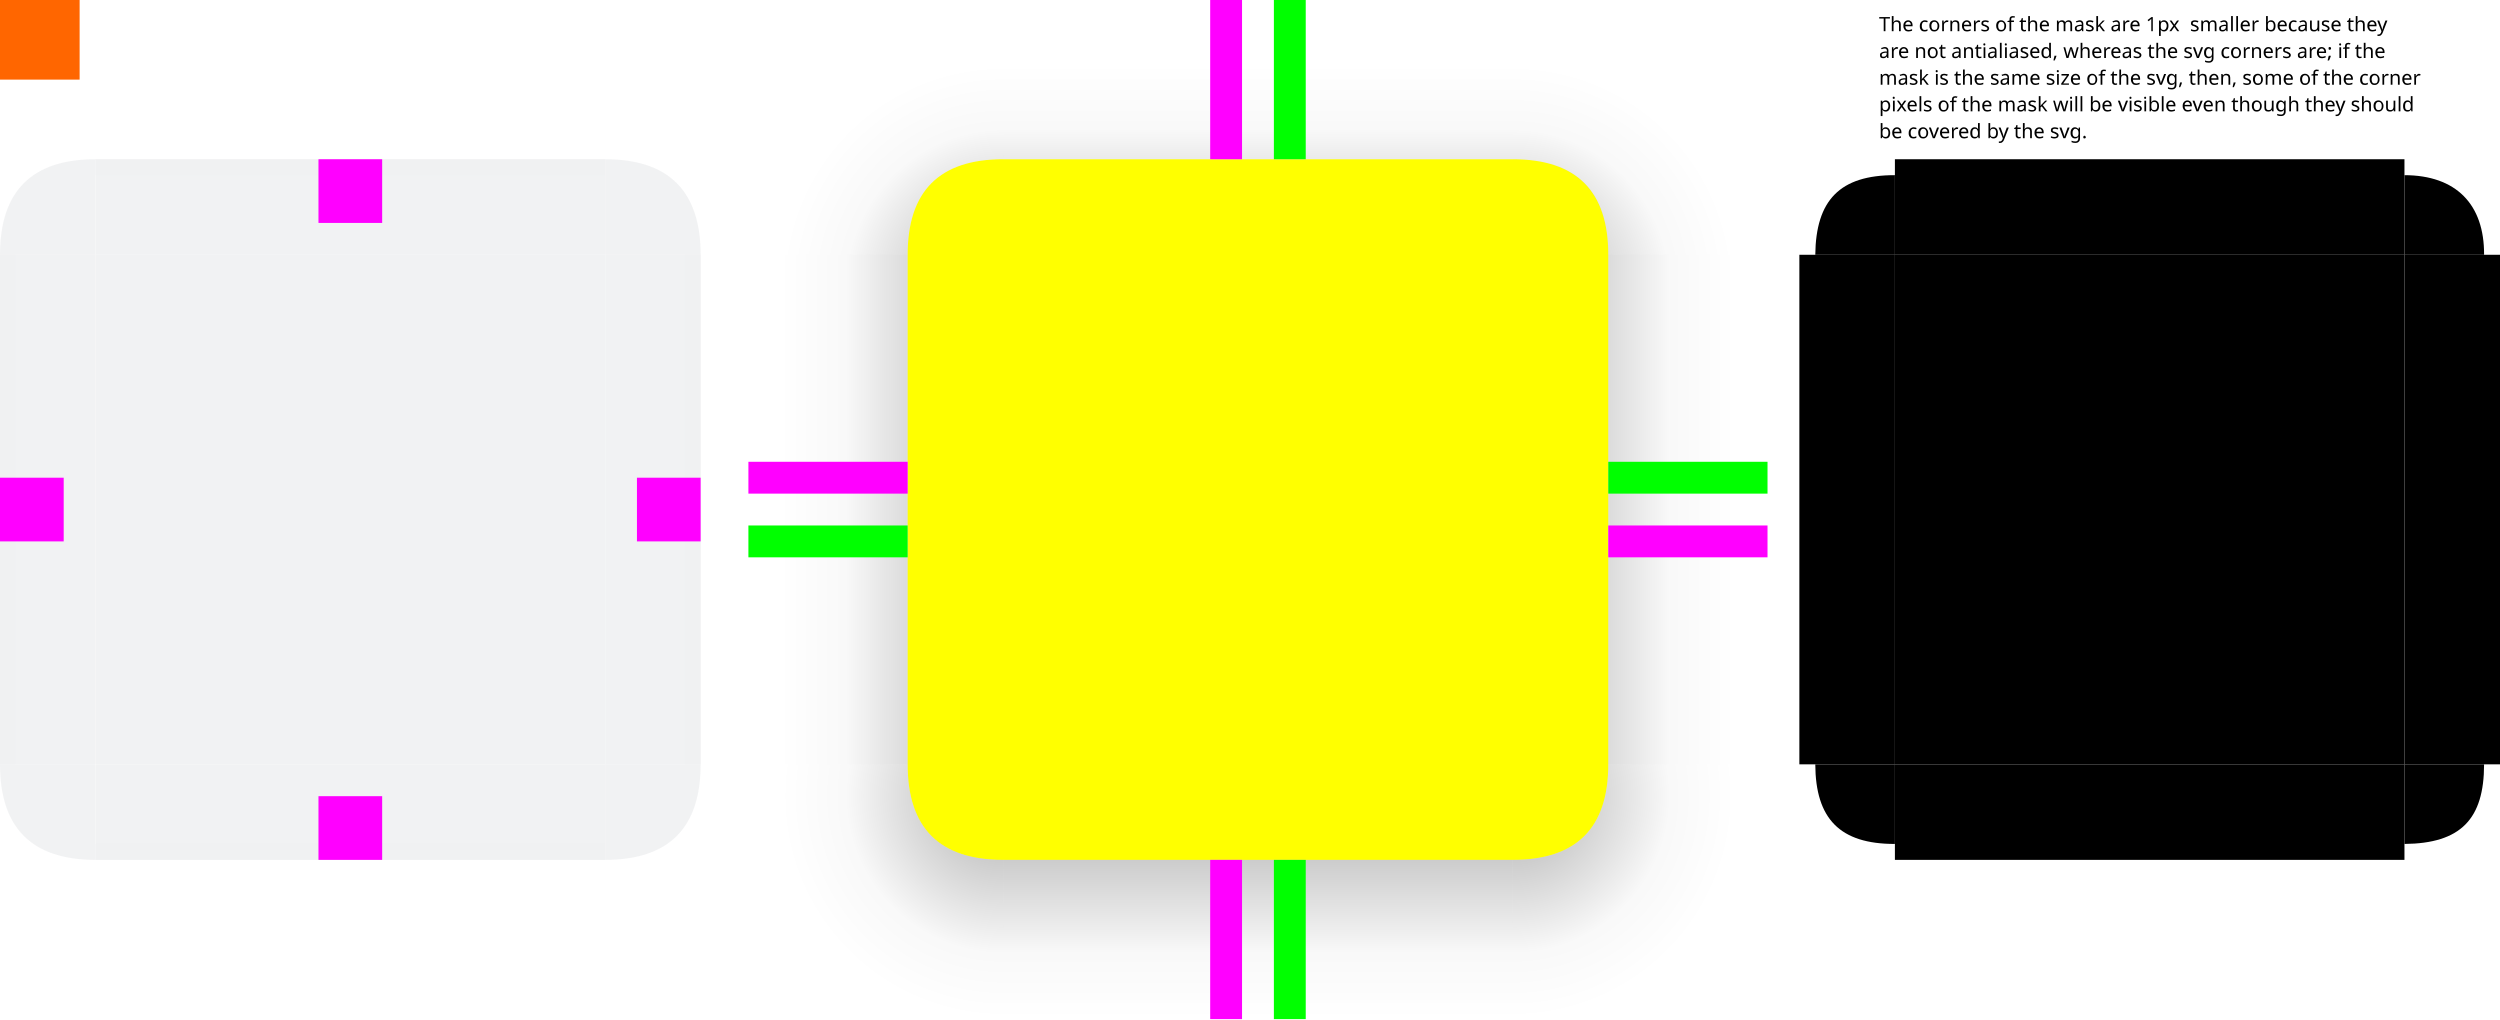
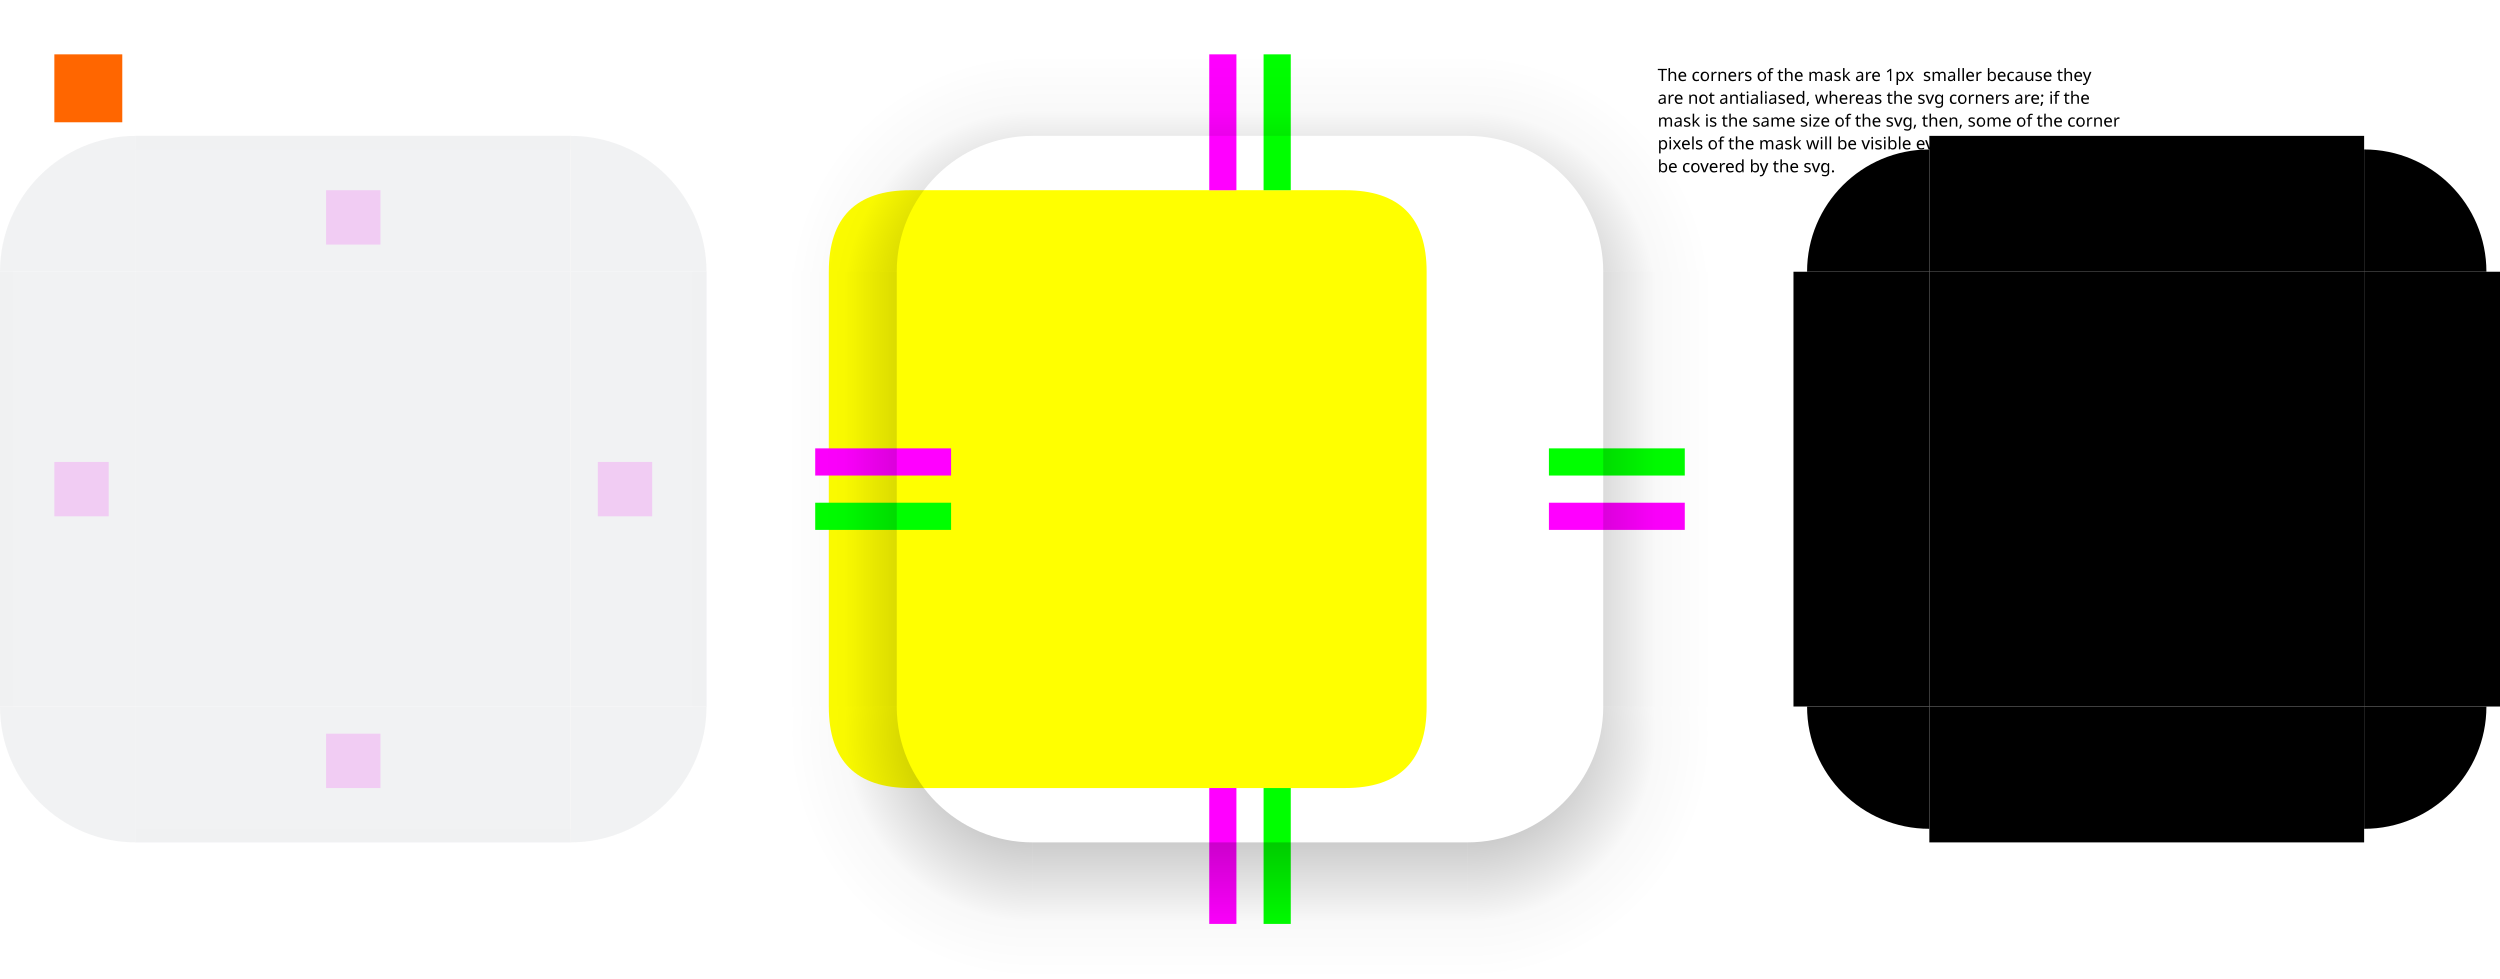
- <svg xmlns="http://www.w3.org/2000/svg" xmlns:xlink="http://www.w3.org/1999/xlink" id="svg2" height="64" viewBox="0 0 157 64" width="157" version="1.1">
+ <svg xmlns="http://www.w3.org/2000/svg" id="svg2" height="72" viewBox="0 0 184 72" width="184" version="1.1">
  <defs id="defs15">
    <style type="text/css" id="current-color-scheme">
            .ColorScheme-Text {
                color:#232629;
                stop-color:#232629;
            }
            .ColorScheme-Background {
                color:#eff0f1;
                stop-color:#eff0f1;
            }
        </style>
-     <linearGradient id="shadow-side" gradientUnits="userSpaceOnUse">
-       <stop id="stop1762" offset="0" style="stop-color:#000;stop-opacity:.2" />
-       <stop id="stop1760" offset=".333" style="stop-color:#000;stop-opacity:.1" />
-       <stop id="stop1758" offset=".5" style="stop-color:#000;stop-opacity:.05" />
-       <stop id="stop1756" offset=".583" style="stop-color:#000;stop-opacity:.025" />
-       <stop id="stop1754" offset="1" style="stop-color:#000;stop-opacity:0" />
+     <linearGradient id="protea-shadow-top" gradientUnits="userSpaceOnUse" x1="76" x2="76" y1="14" y2="4">
+       <stop offset="0" style="stop-color:#000000;stop-opacity:0.2" />
+       <stop offset="0.333" style="stop-color:#000000;stop-opacity:0.1" />
+       <stop offset="0.5" style="stop-color:#000000;stop-opacity:0.05" />
+       <stop offset="0.583" style="stop-color:#000000;stop-opacity:0.025" />
+       <stop offset="1" style="stop-color:#000000;stop-opacity:0" />
    </linearGradient>
-     <linearGradient id="shadow-corner" gradientUnits="userSpaceOnUse">
-       <stop id="stop11958" offset="0" style="stop-color:#000;stop-opacity:1" />
-       <stop id="stop11960" offset=".286" style="stop-color:#000;stop-opacity:.2" />
-       <stop id="stop11962" offset=".524" style="stop-color:#000;stop-opacity:.1" />
-       <stop id="stop11966" offset=".643" style="stop-color:#000;stop-opacity:.05" />
-       <stop id="stop11968" offset=".702" style="stop-color:#000;stop-opacity:.025" />
-       <stop id="stop11970" offset="1" style="stop-color:#000;stop-opacity:0" />
+     <linearGradient id="protea-shadow-bottom" gradientUnits="userSpaceOnUse" x1="76" x2="76" y1="62" y2="72">
+       <stop offset="0" style="stop-color:#000000;stop-opacity:0.2" />
+       <stop offset="0.333" style="stop-color:#000000;stop-opacity:0.1" />
+       <stop offset="0.5" style="stop-color:#000000;stop-opacity:0.05" />
+       <stop offset="0.583" style="stop-color:#000000;stop-opacity:0.025" />
+       <stop offset="1" style="stop-color:#000000;stop-opacity:0" />
    </linearGradient>
-     <radialGradient xlink:href="#shadow-corner" id="radialGradient3268-6-6" cx="93.143" cy="50" fx="93.143" fy="50" r="6.5" gradientUnits="userSpaceOnUse" gradientTransform="matrix(0,2.153846,-2.153846,0,107.6923,-202.6154)" />
-     <linearGradient xlink:href="#shadow-side" id="linearGradient4945" gradientUnits="userSpaceOnUse" x1="16" y1="14" x2="16" y2="4" />
-     <linearGradient xlink:href="#shadow-side" id="linearGradient1734" gradientUnits="userSpaceOnUse" x1="16" y1="6" x2="16" y2="16" />
-     <linearGradient xlink:href="#shadow-side" id="linearGradient1984" gradientUnits="userSpaceOnUse" x1="12" y1="16" x2="2" y2="16" />
-     <linearGradient xlink:href="#shadow-side" id="linearGradient8667" gradientUnits="userSpaceOnUse" x1="4" y1="16" x2="14" y2="16" />
-     <radialGradient xlink:href="#shadow-corner" id="radialGradient3268" cx="95" cy="50" fx="95" fy="50" r="6.5" gradientUnits="userSpaceOnUse" gradientTransform="matrix(0,2.153846,-2.153846,0,107.6923,-202.6154)" />
-     <radialGradient xlink:href="#shadow-corner" id="radialGradient3268-4" cx="95" cy="50" fx="95" fy="50" r="6.5" gradientUnits="userSpaceOnUse" gradientTransform="matrix(0,2.153846,-2.153846,0,107.6923,-202.6154)" />
-     <radialGradient xlink:href="#shadow-corner" id="radialGradient3268-6" cx="93.143" cy="50" fx="93.143" fy="50" r="6.5" gradientUnits="userSpaceOnUse" gradientTransform="matrix(0,2.153846,-2.153846,0,107.6923,-202.6154)" />
+     <linearGradient id="protea-shadow-left" gradientUnits="userSpaceOnUse" y1="20" y2="20" x1="68" x2="58">
+       <stop offset="0" style="stop-color:#000000;stop-opacity:0.2" />
+       <stop offset="0.333" style="stop-color:#000000;stop-opacity:0.1" />
+       <stop offset="0.5" style="stop-color:#000000;stop-opacity:0.05" />
+       <stop offset="0.583" style="stop-color:#000000;stop-opacity:0.025" />
+       <stop offset="1" style="stop-color:#000000;stop-opacity:0" />
+     </linearGradient>
+     <linearGradient id="protea-shadow-right" gradientUnits="userSpaceOnUse" y1="20" y2="20" x1="116" x2="126">
+       <stop offset="0" style="stop-color:#000000;stop-opacity:0.2" />
+       <stop offset="0.333" style="stop-color:#000000;stop-opacity:0.1" />
+       <stop offset="0.5" style="stop-color:#000000;stop-opacity:0.05" />
+       <stop offset="0.583" style="stop-color:#000000;stop-opacity:0.025" />
+       <stop offset="1" style="stop-color:#000000;stop-opacity:0" />
+     </linearGradient>
+     <radialGradient id="protea-shadow-topleft" gradientUnits="userSpaceOnUse" cx="76" cy="22" fx="76" fy="22" r="18">
+       <stop offset="0" style="stop-color:#000000;stop-opacity:0.2" />
+       <stop offset="0.444" style="stop-color:#000000;stop-opacity:0.2" />
+       <stop offset="0.63" style="stop-color:#000000;stop-opacity:0.1" />
+       <stop offset="0.722" style="stop-color:#000000;stop-opacity:0.05" />
+       <stop offset="0.768" style="stop-color:#000000;stop-opacity:0.025" />
+       <stop offset="1" style="stop-color:#000000;stop-opacity:0" />
+     </radialGradient>
+     <radialGradient id="protea-shadow-topright" gradientUnits="userSpaceOnUse" cx="108" cy="22" fx="108" fy="22" r="18">
+       <stop offset="0" style="stop-color:#000000;stop-opacity:0.2" />
+       <stop offset="0.444" style="stop-color:#000000;stop-opacity:0.2" />
+       <stop offset="0.63" style="stop-color:#000000;stop-opacity:0.1" />
+       <stop offset="0.722" style="stop-color:#000000;stop-opacity:0.05" />
+       <stop offset="0.768" style="stop-color:#000000;stop-opacity:0.025" />
+       <stop offset="1" style="stop-color:#000000;stop-opacity:0" />
+     </radialGradient>
+     <radialGradient id="protea-shadow-bottomleft" gradientUnits="userSpaceOnUse" cx="76" cy="54" fx="76" fy="54" r="18">
+       <stop offset="0" style="stop-color:#000000;stop-opacity:0.2" />
+       <stop offset="0.444" style="stop-color:#000000;stop-opacity:0.2" />
+       <stop offset="0.63" style="stop-color:#000000;stop-opacity:0.1" />
+       <stop offset="0.722" style="stop-color:#000000;stop-opacity:0.05" />
+       <stop offset="0.768" style="stop-color:#000000;stop-opacity:0.025" />
+       <stop offset="1" style="stop-color:#000000;stop-opacity:0" />
+     </radialGradient>
+     <radialGradient id="protea-shadow-bottomright" gradientUnits="userSpaceOnUse" cx="108" cy="54" fx="108" fy="54" r="18">
+       <stop offset="0" style="stop-color:#000000;stop-opacity:0.2" />
+       <stop offset="0.444" style="stop-color:#000000;stop-opacity:0.2" />
+       <stop offset="0.63" style="stop-color:#000000;stop-opacity:0.1" />
+       <stop offset="0.722" style="stop-color:#000000;stop-opacity:0.05" />
+       <stop offset="0.768" style="stop-color:#000000;stop-opacity:0.025" />
+       <stop offset="1" style="stop-color:#000000;stop-opacity:0" />
+     </radialGradient>
  </defs>
-   <g id="shadow-bottomright-9" transform="translate(95,48)" />
-   <rect id="hint-tile-center" height="5" style="fill:#ff6600" width="5" x="0" y="0" />
-   <g id="top" transform="translate(6.000002,9.999999)">
-     <rect id="rect4152" height="6" style="opacity:0.85;fill:currentColor;" class="ColorScheme-Background" width="32" x="0" y="0" />
-     <path style="opacity:0.5;fill:currentColor" d="M 0,0 V 1 H 32 V 0 Z" id="path1337" class="ColorScheme-Background" fill="currentColor" />
-   </g>
-   <g id="bottom" transform="translate(6.000002,48)">
-     <rect id="rect4148" height="6" style="opacity:0.85;fill:currentColor" class="ColorScheme-Background" width="32" x="0" y="0" />
-     <path style="opacity:0.5;fill:currentColor" d="M 0,5 V 6 H 32 V 5 Z" id="path1671" class="ColorScheme-Background" fill="currentColor" />
-   </g>
-   <g id="left" transform="translate(2.0288086e-6,16)">
-     <rect id="rect4144" height="32" style="opacity:0.85;fill:currentColor" class="ColorScheme-Background" width="6" x="0" y="0" />
-     <path style="opacity:0.5;fill:currentColor" d="M 0,32 H 1 V 0 H 0 Z" id="path1785" class="ColorScheme-Background" fill="currentColor" />
-   </g>
-   <g id="right" transform="translate(38,16)">
-     <rect id="rect4140" height="32" style="opacity:0.85;fill:currentColor" class="ColorScheme-Background" width="6" x="0" y="0" />
-     <path style="opacity:0.5;fill:currentColor" d="M 5,32 H 6 V 0 H 5 Z" id="path1902" class="ColorScheme-Background" fill="currentColor" />
-   </g>
-   <g id="center" transform="translate(6.000002,16)">
-     <rect id="rect4138" height="32" style="opacity:0.85;fill:currentColor" class="ColorScheme-Background" width="32" x="0" y="0" />
-   </g>
-   <g id="topleft" transform="translate(2.0288086e-6,9.999999)">
-     <path d="M 0,6 H 6 V 0 C 2,0 0,2 0,6 Z" style="opacity:0.85;fill:currentColor;" class="ColorScheme-Background" id="path3115" />
-   </g>
-   <g id="topright" transform="translate(38,9.999999)">
-     <path d="M 0,0 V 6 H 6 C 6,2 4,0 0,0 Z" style="opacity:0.85;fill:currentColor;" class="ColorScheme-Background" id="path3118" />
-   </g>
-   <g id="bottomleft" transform="translate(2.0288086e-6,48)">
-     <path d="M 6,6 V 0 H 0 c 0,4 2,6 6,6 z" style="opacity:0.85;fill:currentColor" class="ColorScheme-Background" id="path3124" />
-   </g>
-   <g id="bottomright" transform="translate(38,48)">
-     <path d="M 0,6 V 0 H 6 C 6,4 4,6 0,6 Z" style="opacity:0.85;fill:currentColor" class="ColorScheme-Background" id="path3121" />
-   </g>
-   <rect id="hint-top-margin" height="4" style="fill:#ff00ff;stroke-width:1" width="4" x="20" y="10" />
-   <rect id="hint-bottom-margin" height="4" style="fill:#ff00ff;stroke-width:1" width="4" x="20" y="50" />
-   <rect id="hint-right-margin" height="4" style="fill:#ff00ff;stroke-width:1" width="4" x="40" y="30" />
-   <rect id="hint-left-margin" height="4" style="fill:#ff00ff;stroke-width:1" width="4" x="0" y="30" />
-   <rect id="hint-top-inset" height="9.9999999e-09" style="fill:#00ff00" width="4" x="20" y="10" />
-   <rect id="hint-bottom-inset" height="9.9999999e-09" style="fill:#00ff00" width="4" x="20" y="54" />
-   <rect id="hint-left-inset" height="4" style="fill:#00ff00" width="9.9999999e-09" x="0" y="30" />
-   <rect id="hint-right-inset" height="4" style="fill:#00ff00" width="9.9999999e-09" x="44" y="30" />
-   <rect id="mask-top" height="6" width="32" x="119" y="10" />
-   <rect id="mask-center" height="32" width="32" x="119" y="16" />
-   <rect id="mask-bottom" height="6" transform="scale(1,-1)" width="32" x="119" y="-54" />
-   <rect id="mask-left" height="32" width="6" x="113" y="16" />
-   <rect id="mask-right" height="32" width="6" x="151" y="16" />
-   <path id="mask-topleft" d="m 114,16 h -1 6 v -6 1 c -3.457,-0.005 -4.963,1.573 -5,5 z" />
-   <g id="shadow-center" transform="translate(63,16)">
-     <rect id="rect4908" height="32" style="opacity:0.001;fill-opacity:0.001" width="32" x="0" y="0" />
-   </g>
-   <path style="fill:#ffff00;stroke-width:2;stroke-linecap:round" d="m 63,10 h 32 c 4,0 6,2 6,6 v 32 c 0,4 -2,6 -6,6 h -32 c -4,0 -6,-2 -6,-6 v -32 c 0,-4 2,-6 6,-6 z" id="path838" />
-   <g id="shadow-topleft" transform="rotate(180,31.5,8)">
-     <path d="M 0,6 V 0 H 6 C 6,4 4,6 0,6 Z" style="opacity:0.001;fill:#000000;fill-opacity:0.004" id="path95-4-2" />
-     <path id="path2368-7-5" style="fill:url(#radialGradient3268-6-6);fill-opacity:1;fill-rule:evenodd;stroke-width:1" d="M 6,0 C 6,4 4,6 0,6 V 16 H 3 C 10.18,16 16,10.18 16,3 V 0 Z" />
-   </g>
-   <g id="shadow-top" transform="translate(63)">
-     <rect id="st" height="10" width="32" style="fill:url(#linearGradient4945);fill-opacity:1" x="0" y="0" />
-     <rect id="rect1546" height="6" style="opacity:0.001;fill:#000000;fill-opacity:0.004;fill-rule:evenodd" width="32" y="10" x="0" />
-   </g>
-   <g id="shadow-bottom" transform="translate(63,48)">
-     <rect id="rect1546-6" height="6" style="opacity:0.001;fill:#000000;fill-opacity:0.004;fill-rule:evenodd" width="32" x="0" y="0" />
-     <rect id="sb" height="10" width="32" y="6" style="fill:url(#linearGradient1734);fill-opacity:1" x="0" />
-   </g>
-   <g id="shadow-left" transform="translate(47,16)">
-     <rect id="sl" height="32" width="10" style="fill:url(#linearGradient1984);fill-opacity:1" x="0" y="0" />
-     <rect id="rect1546-3-7" height="32" style="opacity:0.001;fill:#000000;fill-opacity:0.004;fill-rule:evenodd" width="6" x="10" y="0" />
-   </g>
-   <g id="shadow-right" transform="translate(95,16)">
-     <rect id="rect1546-3" height="32" style="opacity:0.001;fill:#000000;fill-opacity:0.004;fill-rule:evenodd" width="6" x="0" y="0" />
-     <rect id="sr" height="32" width="10" x="6" style="fill:url(#linearGradient8667);fill-opacity:1" y="0" />
-   </g>
-   <rect id="shadow-hint-top-margin" height="10" style="fill:#ff00ff" width="2" x="76" y="0" />
-   <rect id="shadow-hint-bottom-margin" height="10" style="fill:#ff00ff" width="2" x="76" y="54" />
-   <rect id="shadow-hint-right-margin" height="2" style="fill:#ff00ff" width="10" x="101" y="33" />
-   <rect id="shadow-hint-left-margin" height="2" style="fill:#ff00ff" width="10" x="47" y="29" />
-   <rect id="shadow-hint-top-inset" height="10" style="fill:#00ff00" width="2" x="80" y="0" />
-   <rect id="shadow-hint-bottom-inset" height="10" style="fill:#00ff00" width="2" x="80" y="54" />
-   <rect id="shadow-hint-right-inset" height="2" style="fill:#00ff00" width="10" x="101" y="29" />
-   <rect id="shadow-hint-left-inset" height="2" style="fill:#00ff00" width="10" x="47" y="33" />
-   <g id="shadow-bottomright" transform="translate(95,48)">
-     <path d="M 0,6 V 0 H 6 C 6,3.999 3.98,6 0,6 Z" style="opacity:0.001;fill:#000000;fill-opacity:0.004" id="path95" />
-     <path id="path2368" style="fill:url(#radialGradient3268);fill-opacity:1;fill-rule:evenodd;stroke-width:1" d="M 6,0 C 6,4 4,6 0,6 V 16 H 3 C 10.18,16 16,10.18 16,3 V 0 Z" />
-   </g>
-   <g id="shadow-bottomleft" transform="matrix(-1,0,0,1,63,48)">
-     <path d="M 3,6 H 0 V 0 H 6 V 3 C 6,4.657 4.657,6 3,6 Z" style="opacity:0.001;fill:#000000;fill-opacity:0.004" id="path95-1" />
-     <path id="path2368-0" style="fill:url(#radialGradient3268-4);fill-opacity:1;fill-rule:evenodd;stroke-width:1" d="M 6,0 C 6,3.999 3.995,6 0,6 V 16 H 3 C 10.18,16 16,10.18 16,3 V 0 Z" />
-   </g>
-   <g id="shadow-topright" transform="matrix(1,0,0,-1,95,16)">
-     <path d="M 3,6 H 0 V 0 H 6 V 3 C 6,4.657 4.657,6 3,6 Z" style="opacity:0.001;fill:#000000;fill-opacity:0.004" id="path95-4" />
-     <path id="path2368-7" style="fill:url(#radialGradient3268-6);fill-opacity:1;fill-rule:evenodd;stroke-width:1" d="M 6,0 C 6,3.988 3.974,6 0,6 V 16 H 3 C 10.18,16 16,10.18 16,3 V 0 Z" />
-   </g>
-   <path id="mask-topright" d="m 156,16 h 1 -6 v -6 1 c 3.233,0.006 5.021,1.824 5,5 z" />
-   <path id="mask-bottomright" d="m 156,48 h 1 -6 v 6 -1 c 3.531,-0.032 5,-1.554 5,-5 z" />
-   <path id="mask-bottomleft" d="m 114,48 h -1 6 v 6 -1 c -3.457,0.005 -4.984,-1.58 -5,-5 z" />
-   <text xml:space="preserve" style="font-stretch:condensed;font-size:1.252px;font-family:Impact;-inkscape-font-specification:'Impact Condensed';text-align:start;text-anchor:start;fill:#ff0000;stroke:#000000;stroke-width:5.729;stroke-linecap:round" x="118" y="1.958" id="text1204">
+   <g id="shadow-bottomright-9" transform="translate(4,4) translate(95,48)" />
+   <rect id="hint-tile-center" height="5" style="fill:#ff6600" width="5" x="0" y="0" transform="translate(4,4)" />
+   <rect id="hint-top-margin" height="4" style="fill:#ff00ff;stroke-width:1" width="4" x="20" y="10" transform="translate(4,4)" />
+   <rect id="hint-bottom-margin" height="4" style="fill:#ff00ff;stroke-width:1" width="4" x="20" y="50" transform="translate(4,4)" />
+   <rect id="hint-right-margin" height="4" style="fill:#ff00ff;stroke-width:1" width="4" x="40" y="30" transform="translate(4,4)" />
+   <rect id="hint-left-margin" height="4" style="fill:#ff00ff;stroke-width:1" width="4" x="0" y="30" transform="translate(4,4)" />
+   <rect id="hint-top-inset" height="9.9999999e-09" style="fill:#00ff00" width="4" x="20" y="10" transform="translate(4,4)" />
+   <rect id="hint-bottom-inset" height="9.9999999e-09" style="fill:#00ff00" width="4" x="20" y="54" transform="translate(4,4)" />
+   <rect id="hint-left-inset" height="4" style="fill:#00ff00" width="9.9999999e-09" x="0" y="30" transform="translate(4,4)" />
+   <rect id="hint-right-inset" height="4" style="fill:#00ff00" width="9.9999999e-09" x="44" y="30" transform="translate(4,4)" />
+   <path style="fill:#ffff00;stroke-width:2;stroke-linecap:round" d="m 63,10 h 32 c 4,0 6,2 6,6 v 32 c 0,4 -2,6 -6,6 h -32 c -4,0 -6,-2 -6,-6 v -32 c 0,-4 2,-6 6,-6 z" id="path838" transform="translate(4,4)" />
+   <rect id="shadow-hint-top-margin" height="10" style="fill:#ff00ff" width="2" x="76" y="0" transform="translate(4,4) translate(9,0)" />
+   <rect id="shadow-hint-bottom-margin" height="10" style="fill:#ff00ff" width="2" x="76" y="54" transform="translate(4,4) translate(9,0)" />
+   <rect id="shadow-hint-right-margin" height="2" style="fill:#ff00ff" width="10" x="101" y="33" transform="translate(4,4) translate(9,0)" />
+   <rect id="shadow-hint-left-margin" height="2" style="fill:#ff00ff" width="10" x="47" y="29" transform="translate(4,4) translate(9,0)" />
+   <rect id="shadow-hint-top-inset" height="10" style="fill:#00ff00" width="2" x="80" y="0" transform="translate(4,4) translate(9,0)" />
+   <rect id="shadow-hint-bottom-inset" height="10" style="fill:#00ff00" width="2" x="80" y="54" transform="translate(4,4) translate(9,0)" />
+   <rect id="shadow-hint-right-inset" height="2" style="fill:#00ff00" width="10" x="101" y="29" transform="translate(4,4) translate(9,0)" />
+   <rect id="shadow-hint-left-inset" height="2" style="fill:#00ff00" width="10" x="47" y="33" transform="translate(4,4) translate(9,0)" />
+   <text xml:space="preserve" style="font-stretch:condensed;font-size:1.252px;font-family:Impact;-inkscape-font-specification:'Impact Condensed';text-align:start;text-anchor:start;fill:#ff0000;stroke:#000000;stroke-width:5.729;stroke-linecap:round" x="118" y="1.958" id="text1204" transform="translate(4,4)">
    <tspan id="tspan1202" x="118" y="1.958" style="font-style:normal;font-variant:normal;font-weight:normal;font-stretch:normal;font-size:1.252px;font-family:'Noto Sans';-inkscape-font-specification:'Noto Sans';text-align:start;text-anchor:start;fill:#000000;stroke:none;stroke-width:5.729">The corners of the mask are 1px  smaller because they</tspan>
    <tspan x="118" y="3.637" style="font-style:normal;font-variant:normal;font-weight:normal;font-stretch:normal;font-size:1.252px;font-family:'Noto Sans';-inkscape-font-specification:'Noto Sans';text-align:start;text-anchor:start;fill:#000000;stroke:none;stroke-width:5.729" id="tspan1358">are not antialiased, whereas the svg corners are; if the</tspan>
    <tspan x="118" y="5.317" style="font-style:normal;font-variant:normal;font-weight:normal;font-stretch:normal;font-size:1.252px;font-family:'Noto Sans';-inkscape-font-specification:'Noto Sans';text-align:start;text-anchor:start;fill:#000000;stroke:none;stroke-width:5.729" id="tspan1360">mask is the same size of the svg, then, some of the corner</tspan>
    <tspan x="118" y="6.996" style="font-style:normal;font-variant:normal;font-weight:normal;font-stretch:normal;font-size:1.252px;font-family:'Noto Sans';-inkscape-font-specification:'Noto Sans';text-align:start;text-anchor:start;fill:#000000;stroke:none;stroke-width:5.729" id="tspan1362">pixels of the mask will be visible even though they should</tspan>
    <tspan x="118" y="8.676" style="font-style:normal;font-variant:normal;font-weight:normal;font-stretch:normal;font-size:1.252px;font-family:'Noto Sans';-inkscape-font-specification:'Noto Sans';text-align:start;text-anchor:start;fill:#000000;stroke:none;stroke-width:5.729" id="tspan1364">be covered by the svg.</tspan>
  </text>
+   <g id="protea-background-frame">
+     <g id="topleft">
+       <path d="M 10,20 L 10,10 A 10,10 0 0 0 0,20 Z" class="ColorScheme-Background" style="opacity:0.85;fill:currentColor" />
+     </g>
+     <g id="topright">
+       <path d="M 42,20 L 42,10 A 10,10 0 0 1 52,20 Z" class="ColorScheme-Background" style="opacity:0.85;fill:currentColor" />
+     </g>
+     <g id="bottomleft">
+       <path d="M 10,52 L 10,62 A 10,10 0 0 1 0,52 Z" class="ColorScheme-Background" style="opacity:0.85;fill:currentColor" />
+     </g>
+     <g id="bottomright">
+       <path d="M 42,52 L 42,62 A 10,10 0 0 0 52,52 Z" class="ColorScheme-Background" style="opacity:0.85;fill:currentColor" />
+     </g>
+     <g id="top">
+       <rect x="10" y="10" width="32" height="10" class="ColorScheme-Background" style="opacity:0.85;fill:currentColor" />
+       <rect x="10" y="10" width="32" height="1" class="ColorScheme-Background" style="opacity:0.5;fill:currentColor" fill="currentColor" />
+     </g>
+     <g id="bottom">
+       <rect x="10" y="52" width="32" height="10" class="ColorScheme-Background" style="opacity:0.85;fill:currentColor" />
+       <rect x="10" y="61" width="32" height="1" class="ColorScheme-Background" style="opacity:0.5;fill:currentColor" fill="currentColor" />
+     </g>
+     <g id="left">
+       <rect x="0" y="20" width="10" height="32" class="ColorScheme-Background" style="opacity:0.85;fill:currentColor" />
+       <rect x="0" y="20" width="1" height="32" class="ColorScheme-Background" style="opacity:0.5;fill:currentColor" fill="currentColor" />
+     </g>
+     <g id="right">
+       <rect x="42" y="20" width="10" height="32" class="ColorScheme-Background" style="opacity:0.85;fill:currentColor" />
+       <rect x="51" y="20" width="1" height="32" class="ColorScheme-Background" style="opacity:0.5;fill:currentColor" fill="currentColor" />
+     </g>
+     <g id="center">
+       <rect x="10" y="20" width="32" height="32" class="ColorScheme-Background" style="opacity:0.85;fill:currentColor" />
+     </g>
+   </g>
+   <g id="protea-mask-frame">
+     <g id="mask-topleft">
+       <path d="M 133,20 L 132,20 L 142,20 L 142,10 L 142,11 A 9,9 0 0 0 133,20 Z" />
+     </g>
+     <g id="mask-topright">
+       <path d="M 183,20 L 184,20 L 174,20 L 174,10 L 174,11 A 9,9 0 0 1 183,20 Z" />
+     </g>
+     <g id="mask-bottomleft">
+       <path d="M 133,52 L 132,52 L 142,52 L 142,62 L 142,61 A 9,9 0 0 1 133,52 Z" />
+     </g>
+     <g id="mask-bottomright">
+       <path d="M 183,52 L 184,52 L 174,52 L 174,62 L 174,61 A 9,9 0 0 0 183,52 Z" />
+     </g>
+     <g id="mask-top">
+       <rect x="142" y="10" width="32" height="10" />
+     </g>
+     <g id="mask-bottom">
+       <rect x="142" y="52" width="32" height="10" />
+     </g>
+     <g id="mask-left">
+       <rect x="132" y="20" width="10" height="32" />
+     </g>
+     <g id="mask-right">
+       <rect x="174" y="20" width="10" height="32" />
+     </g>
+     <g id="mask-center">
+       <rect x="142" y="20" width="32" height="32" />
+     </g>
+   </g>
+   <g id="protea-shadow-frame">
+     <g id="shadow-top">
+       <rect x="76" y="0" width="32" height="10" style="fill:url(#protea-shadow-top)" />
+       <rect x="76" y="10" width="32" height="10" style="opacity:0.001;fill:#000000;fill-opacity:0.004" />
+     </g>
+     <g id="shadow-bottom">
+       <rect x="76" y="52" width="32" height="10" style="opacity:0.001;fill:#000000;fill-opacity:0.004" />
+       <rect x="76" y="62" width="32" height="10" style="fill:url(#protea-shadow-bottom)" />
+     </g>
+     <g id="shadow-left">
+       <rect x="56" y="20" width="10" height="32" style="fill:url(#protea-shadow-left)" />
+       <rect x="66" y="20" width="10" height="32" style="opacity:0.001;fill:#000000;fill-opacity:0.004" />
+     </g>
+     <g id="shadow-right">
+       <rect x="108" y="20" width="10" height="32" style="opacity:0.001;fill:#000000;fill-opacity:0.004" />
+       <rect x="118" y="20" width="10" height="32" style="fill:url(#protea-shadow-right)" />
+     </g>
+     <g id="shadow-topleft">
+       <path d="M 76,20 L 76,10 A 10,10 0 0 0 66,20 Z" style="opacity:0.001;fill:#000000;fill-opacity:0.004" />
+       <path d="M 76,10 A 10,10 0 0 0 66,20 L 56,20 L 56,0 L 76,0 Z" style="fill:url(#protea-shadow-topleft)" />
+     </g>
+     <g id="shadow-topright">
+       <path d="M 108,20 L 108,10 A 10,10 0 0 1 118,20 Z" style="opacity:0.001;fill:#000000;fill-opacity:0.004" />
+       <path d="M 108,10 A 10,10 0 0 1 118,20 L 128,20 L 128,0 L 108,0 Z" style="fill:url(#protea-shadow-topright)" />
+     </g>
+     <g id="shadow-bottomleft">
+       <path d="M 76,52 L 76,62 A 10,10 0 0 1 66,52 Z" style="opacity:0.001;fill:#000000;fill-opacity:0.004" />
+       <path d="M 76,62 A 10,10 0 0 1 66,52 L 56,52 L 56,72 L 76,72 Z" style="fill:url(#protea-shadow-bottomleft)" />
+     </g>
+     <g id="shadow-bottomright">
+       <path d="M 108,52 L 108,62 A 10,10 0 0 0 118,52 Z" style="opacity:0.001;fill:#000000;fill-opacity:0.004" />
+       <path d="M 108,62 A 10,10 0 0 0 118,52 L 128,52 L 128,72 L 108,72 Z" style="fill:url(#protea-shadow-bottomright)" />
+     </g>
+     <g id="shadow-center">
+       <rect x="76" y="20" width="32" height="32" style="opacity:0.001;fill:#000000;fill-opacity:0.004" />
+     </g>
+   </g>
</svg>
